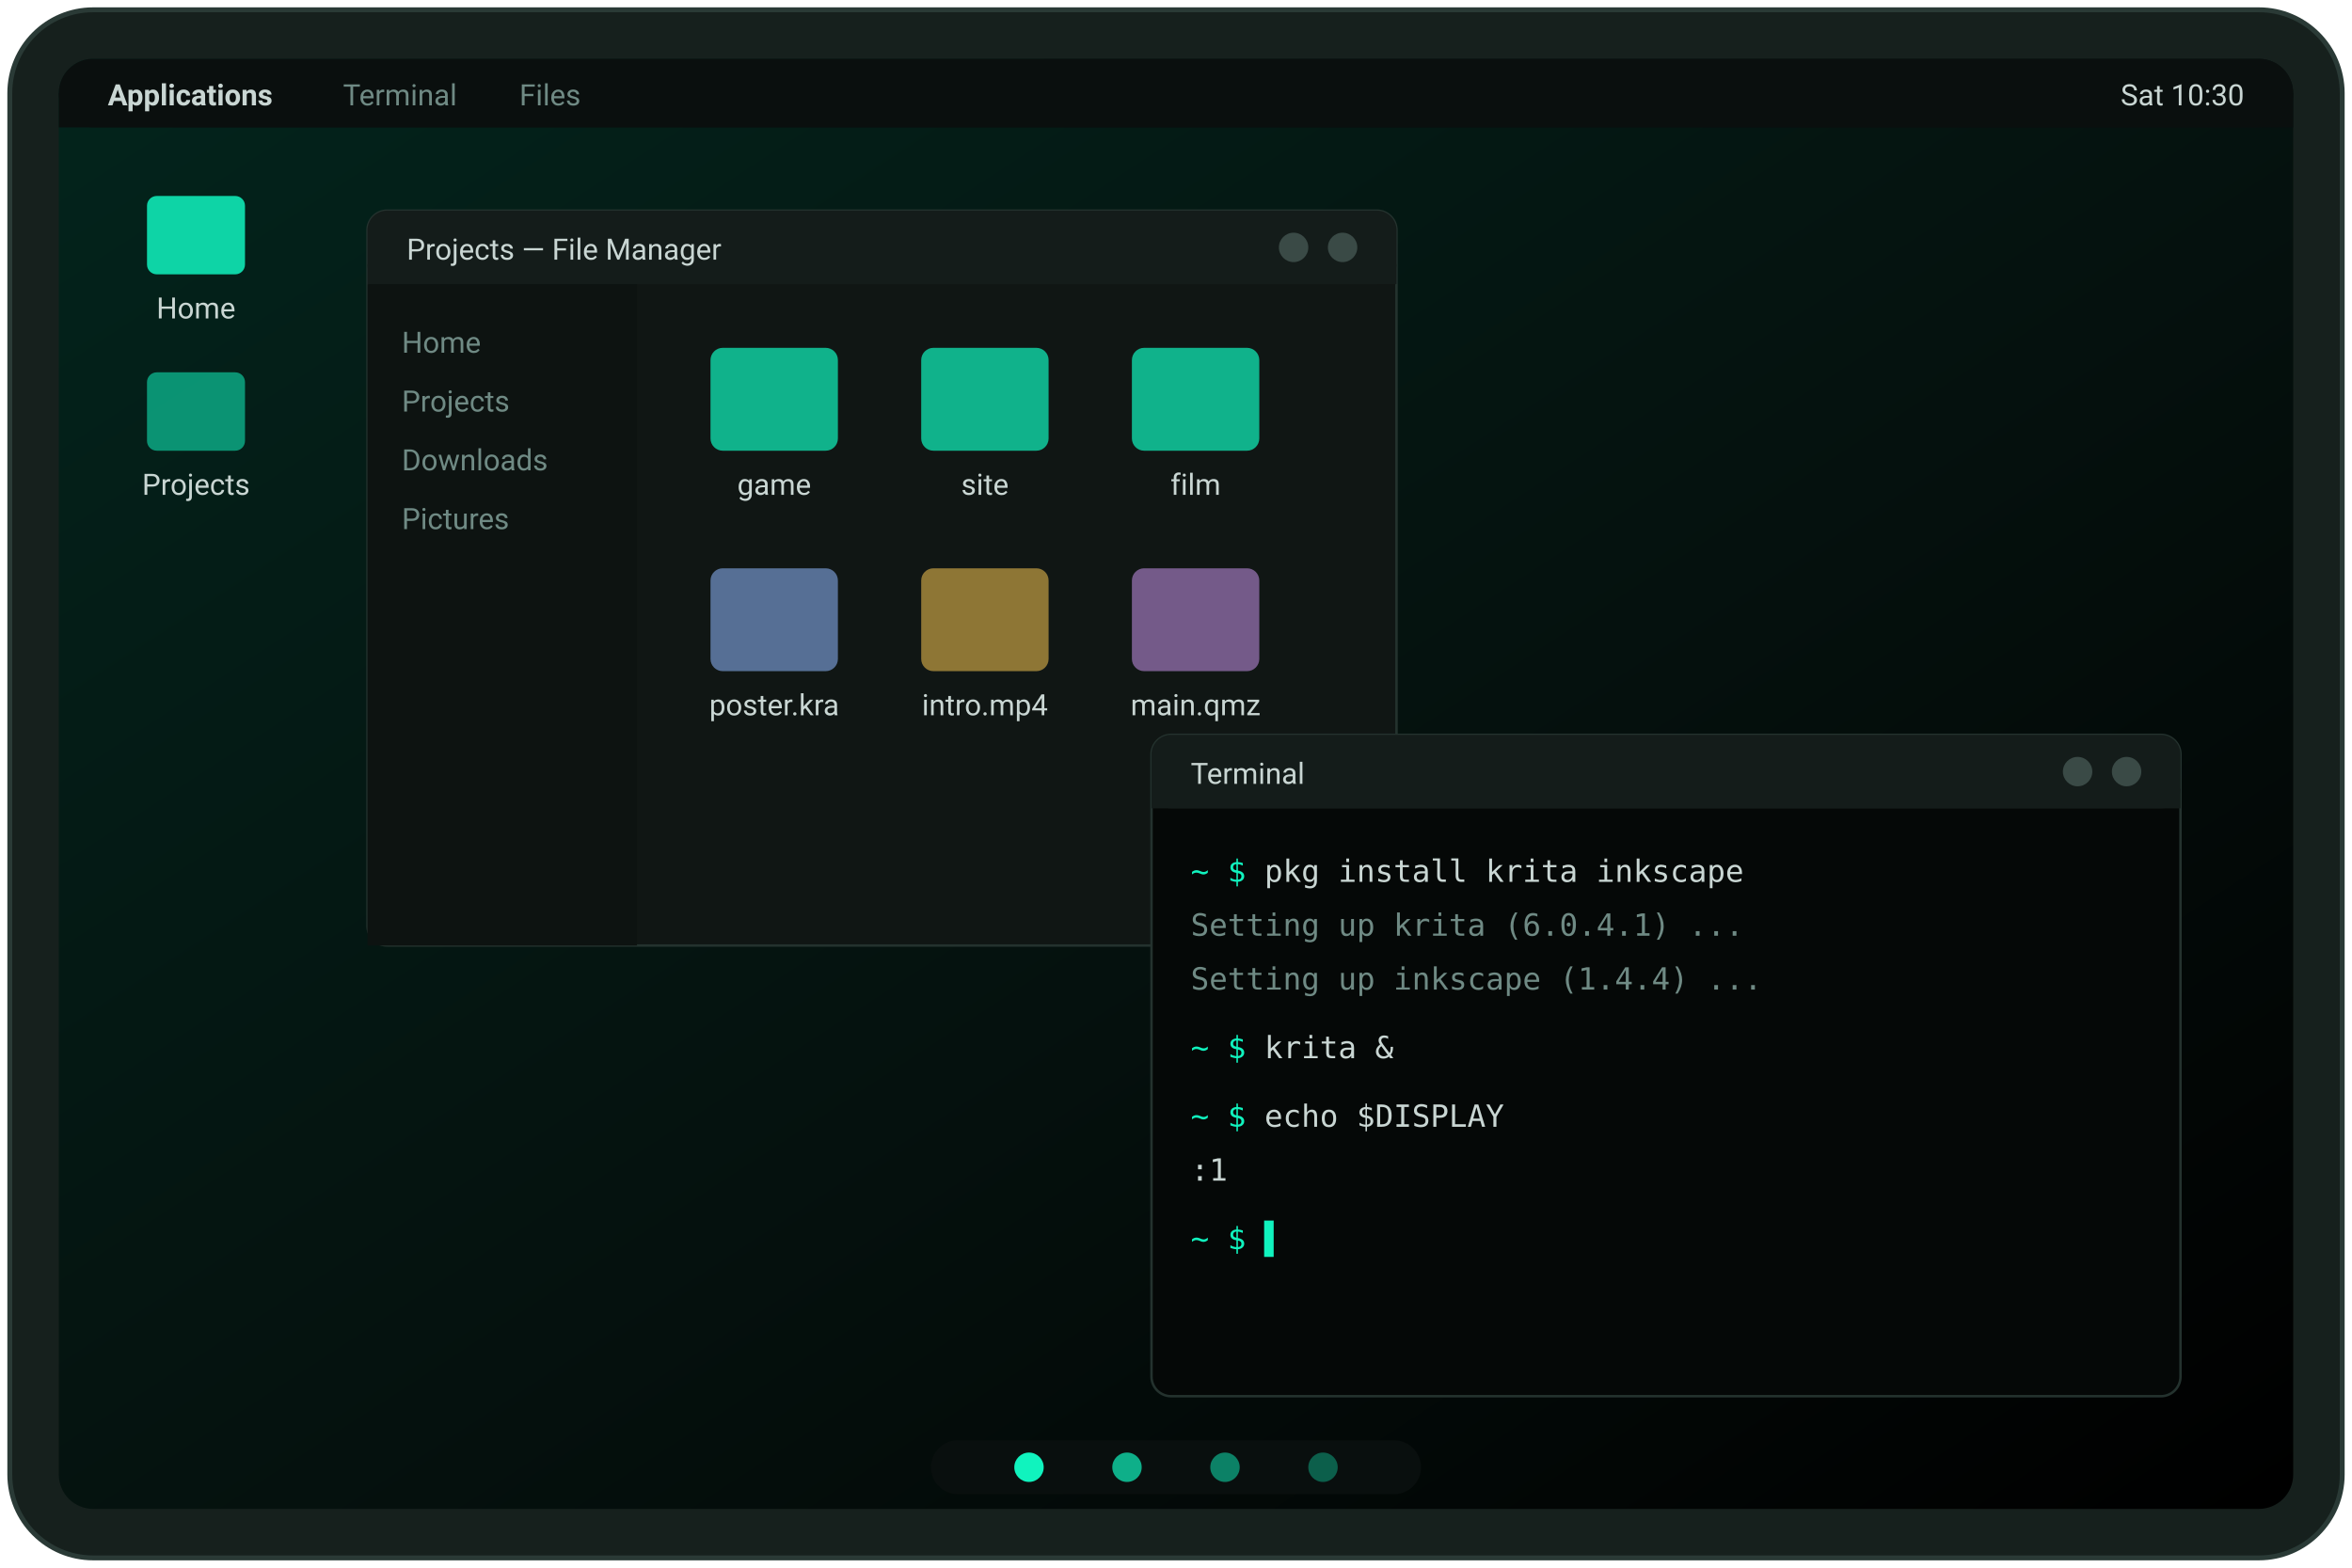
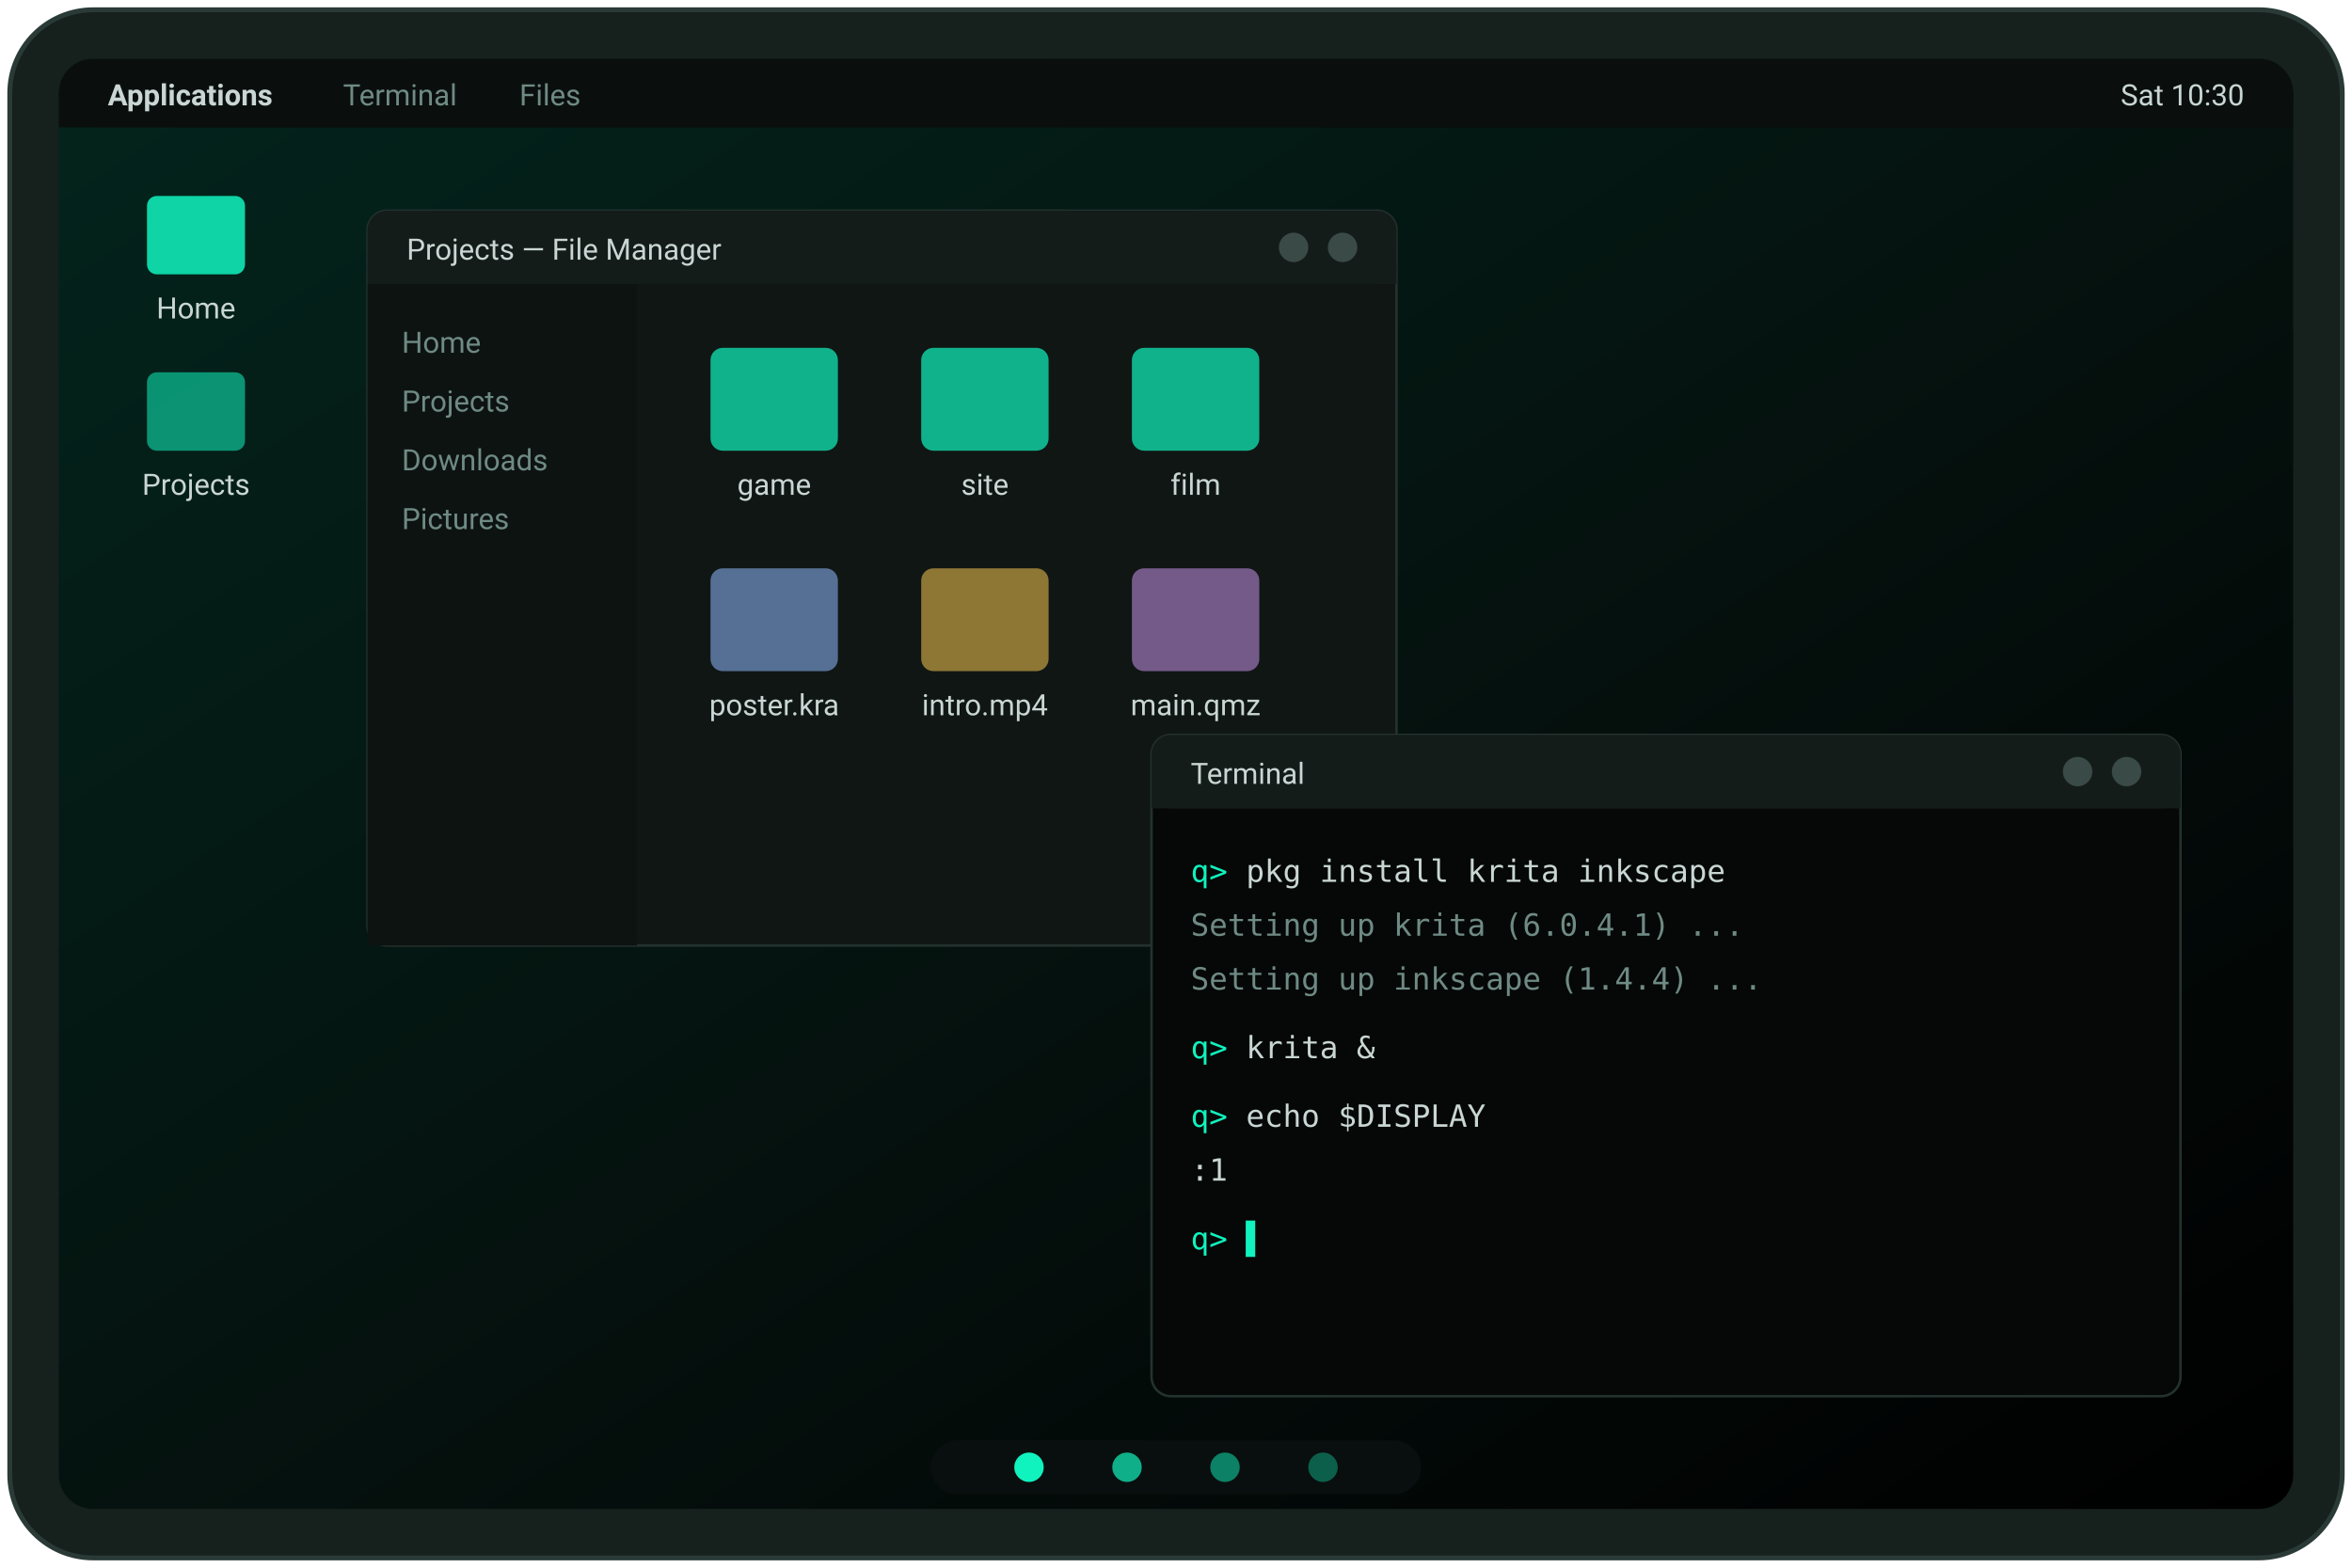
<svg xmlns="http://www.w3.org/2000/svg" viewBox="0 0 960 640" role="img" aria-labelledby="t">
  <defs>
    <linearGradient id="wall" x1="0" y1="0" x2="1" y2="1">
      <stop offset="0" stop-color="#03241c" />
      <stop offset=".55" stop-color="#05110e" />
      <stop offset="1" stop-color="#000" />
    </linearGradient>
  </defs>
  <style>
    text { white-space: pre; }
    .s { font: 12px system-ui, "Segoe UI", Roboto, sans-serif; fill: #c9d6d3; }
    .m { font: 12.5px ui-monospace, "Cascadia Code", Menlo, Consolas, monospace; fill: #c9d6d3; }
    .p { fill: #10f3be; } .d { fill: #6f8a84; }
  </style>
  <rect x="4" y="4" width="952" height="632" rx="34" fill="#16201d" stroke="#2a3a36" stroke-width="2" />
  <rect x="24" y="24" width="912" height="592" rx="14" fill="url(#wall)" />
  <rect x="24" y="24" width="912" height="28" rx="14" fill="#0a0f0e" />
  <rect x="24" y="38" width="912" height="14" fill="#0a0f0e" />
  <text x="44" y="43" class="s" style="font-weight:600">Applications</text>
  <text x="140" y="43" class="s d">Terminal</text>
  <text x="212" y="43" class="s d">Files</text>
  <text x="916" y="43" class="s" text-anchor="end">Sat 10:30</text>
  <g class="s" text-anchor="middle">
    <rect x="60" y="80" width="40" height="32" rx="4" fill="#10f3be" opacity=".85" />
    <text x="80" y="130">Home</text>
    <rect x="60" y="152" width="40" height="32" rx="4" fill="#10f3be" opacity=".55" />
    <text x="80" y="202">Projects</text>
  </g>
  <g transform="translate(150 86)">
    <rect width="420" height="300" rx="8" fill="#101614" stroke="#24322e" />
    <rect width="420" height="30" rx="8" fill="#141c1a" />
    <rect y="22" width="420" height="8" fill="#141c1a" />
    <text x="16" y="20" class="s">Projects — File Manager</text>
    <circle cx="398" cy="15" r="6" fill="#3a4a46" />
    <circle cx="378" cy="15" r="6" fill="#3a4a46" />
    <rect y="30" width="110" height="270" fill="#0d1311" />
    <g class="s d">
      <text x="14" y="58">Home</text>
      <text x="14" y="82">Projects</text>
      <text x="14" y="106">Downloads</text>
      <text x="14" y="130">Pictures</text>
    </g>
    <g class="s" text-anchor="middle">
      <rect x="140" y="56" width="52" height="42" rx="5" fill="#10f3be" opacity=".7" />
      <text x="166" y="116">game</text>
      <rect x="226" y="56" width="52" height="42" rx="5" fill="#10f3be" opacity=".7" />
      <text x="252" y="116">site</text>
      <rect x="312" y="56" width="52" height="42" rx="5" fill="#10f3be" opacity=".7" />
      <text x="338" y="116">film</text>
      <rect x="140" y="146" width="52" height="42" rx="5" fill="#8fb8ff" opacity=".55" />
      <text x="166" y="206">poster.kra</text>
      <rect x="226" y="146" width="52" height="42" rx="5" fill="#f5c451" opacity=".55" />
      <text x="252" y="206">intro.mp4</text>
      <rect x="312" y="146" width="52" height="42" rx="5" fill="#c792ea" opacity=".55" />
      <text x="338" y="206">main.qmz</text>
    </g>
  </g>
  <g transform="translate(470 300)">
    <rect width="420" height="270" rx="8" fill="#050807" stroke="#24322e" />
    <rect width="420" height="30" rx="8" fill="#141c1a" />
    <rect y="22" width="420" height="8" fill="#141c1a" />
    <text x="16" y="20" class="s">Terminal</text>
    <circle cx="398" cy="15" r="6" fill="#3a4a46" />
    <circle cx="378" cy="15" r="6" fill="#3a4a46" />
    <g class="m" transform="translate(16 60)">
      <text>
-         <tspan class="p">~ $</tspan> pkg install krita inkscape</text>
+         <tspan class="p">q&gt;</tspan> pkg install krita inkscape</text>
      <text y="22" class="d">Setting up krita (6.0.4.1) ...</text>
      <text y="44" class="d">Setting up inkscape (1.4.4) ...</text>
      <text y="72">
-         <tspan class="p">~ $</tspan> krita &amp;</text>
+         <tspan class="p">q&gt;</tspan> krita &amp;</text>
      <text y="100">
-         <tspan class="p">~ $</tspan> echo $DISPLAY</text>
+         <tspan class="p">q&gt;</tspan> echo $DISPLAY</text>
      <text y="122">:1</text>
      <text y="150">
-         <tspan class="p">~ $</tspan>
+         <tspan class="p">q&gt;</tspan>
        <tspan fill="#10f3be">▌</tspan>
      </text>
    </g>
  </g>
  <rect x="380" y="588" width="200" height="22" rx="11" fill="#0a0f0e" opacity=".9" />
  <g fill="#10f3be">
    <circle cx="420" cy="599" r="6" />
    <circle cx="460" cy="599" r="6" opacity=".7" />
    <circle cx="500" cy="599" r="6" opacity=".5" />
    <circle cx="540" cy="599" r="6" opacity=".35" />
  </g>
</svg>
